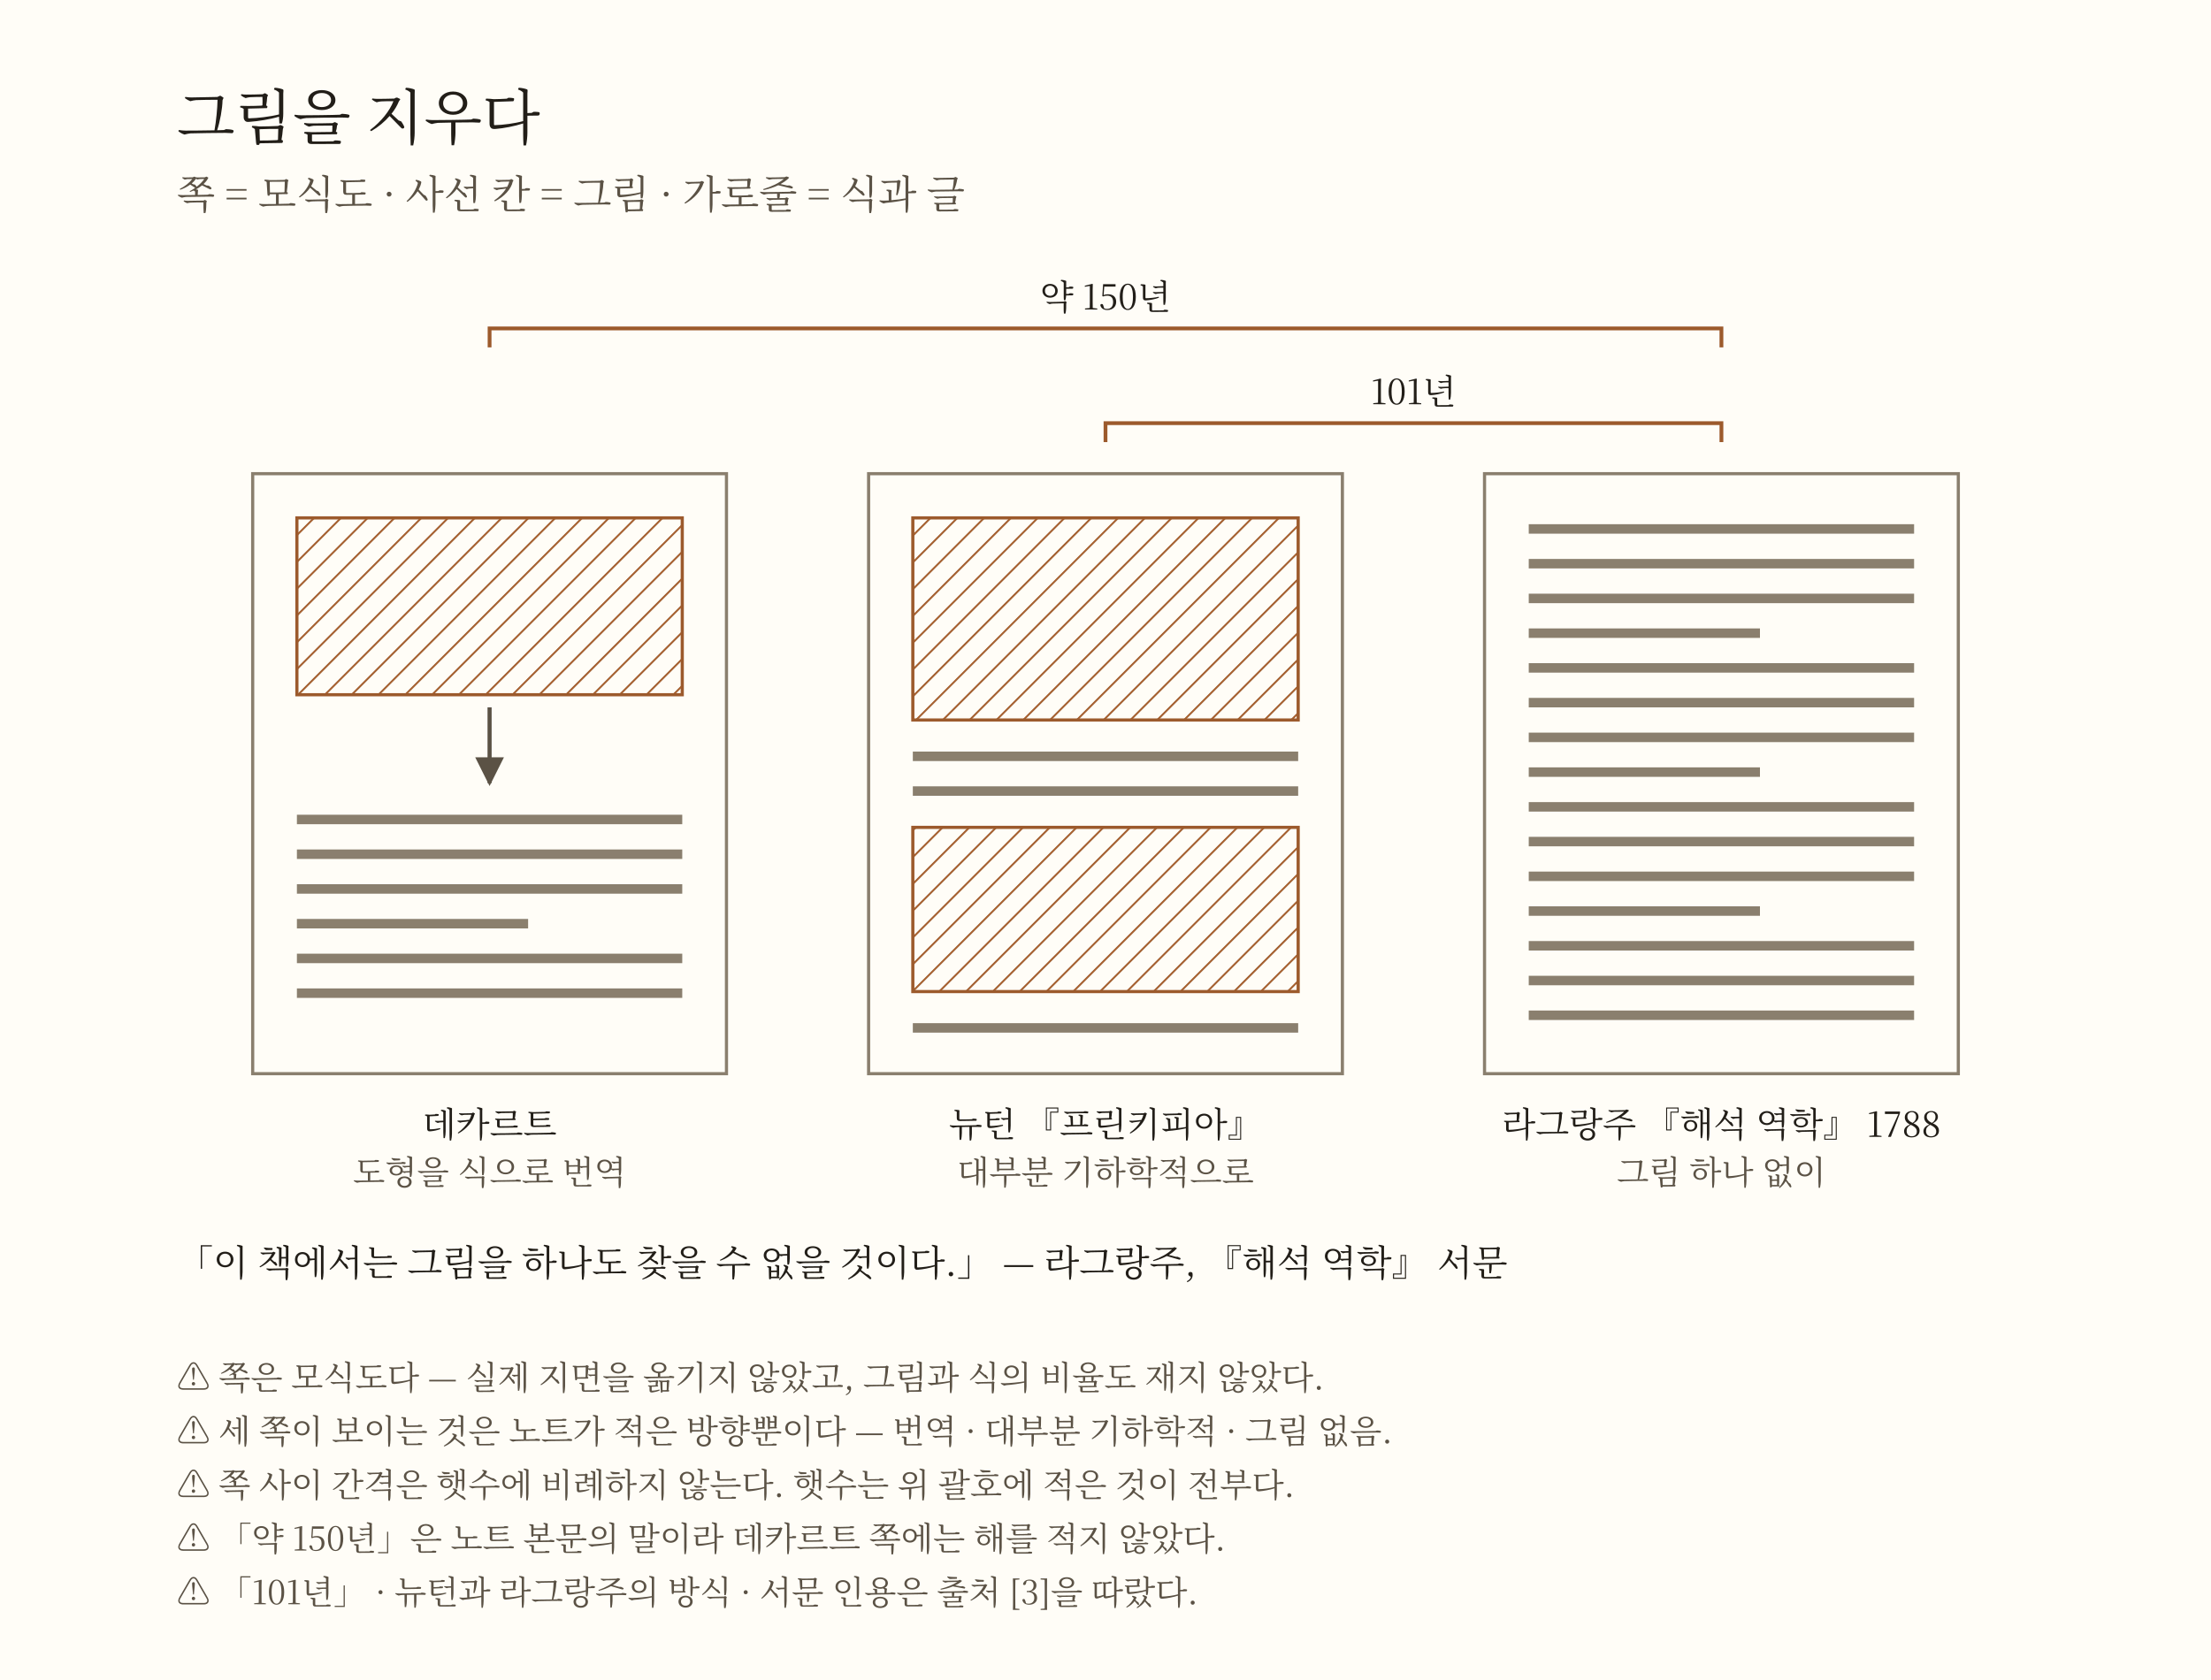
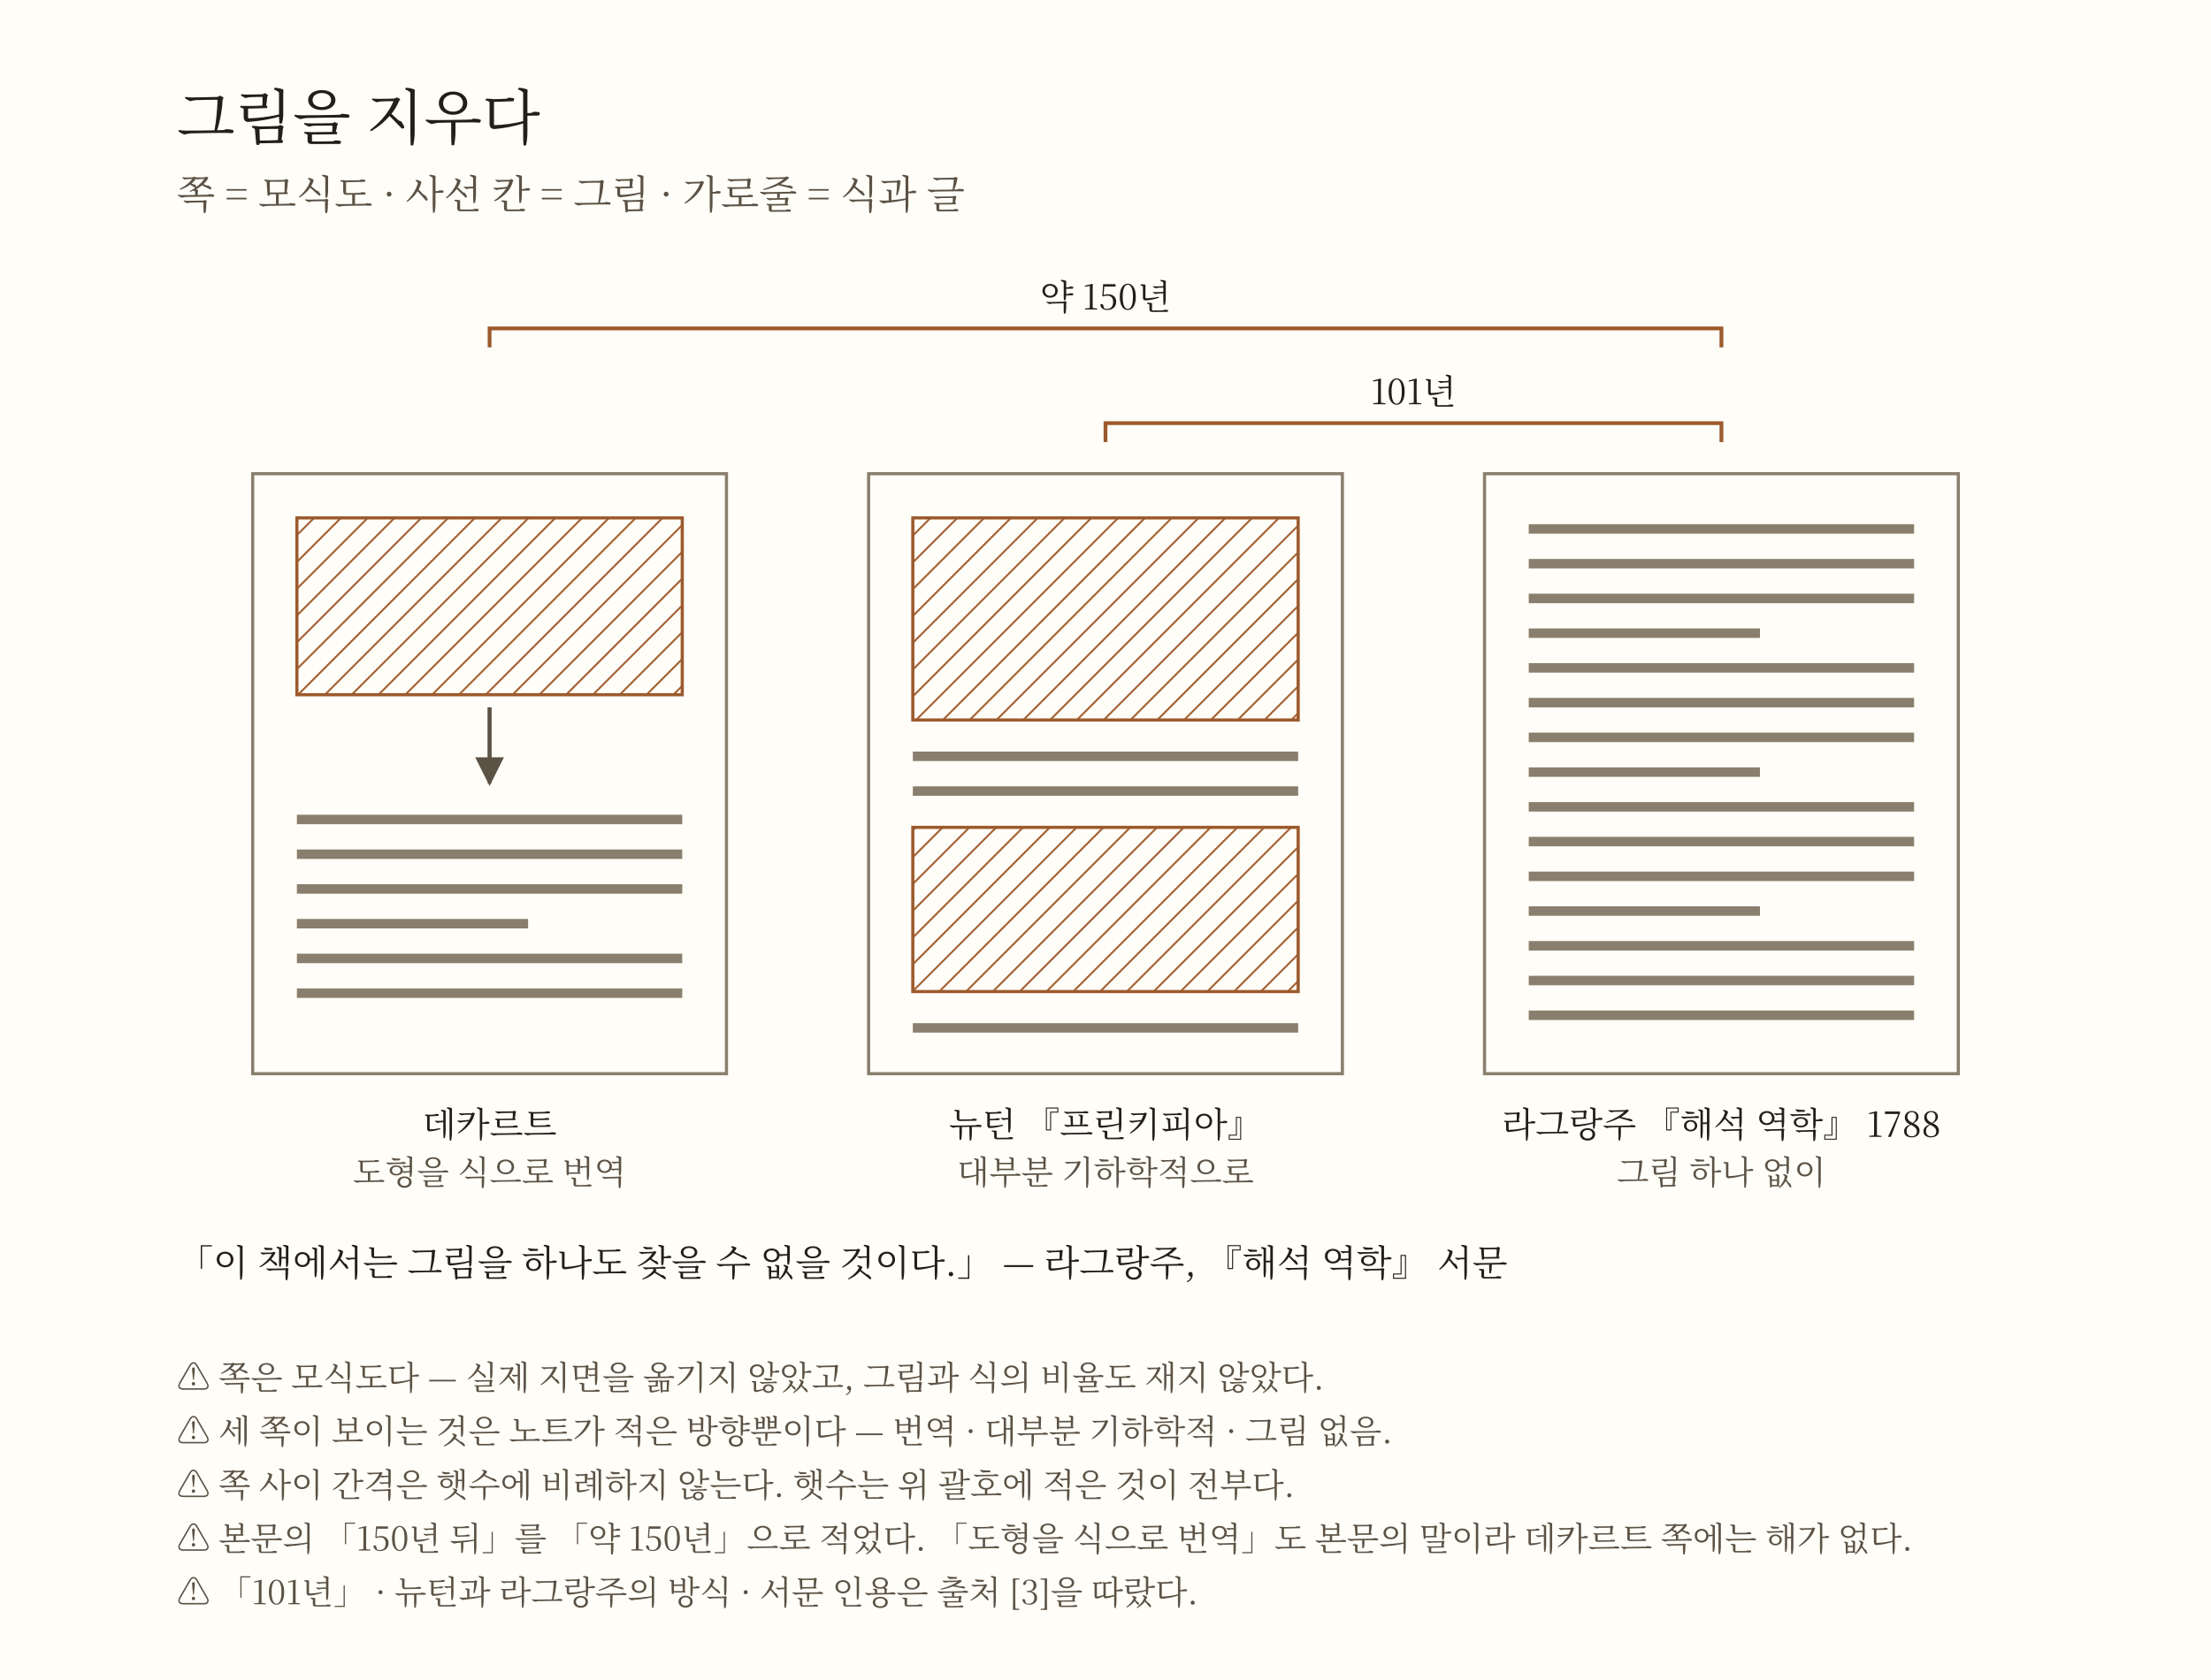
- <svg xmlns="http://www.w3.org/2000/svg" viewBox="0 0 700 532" width="700" height="532" role="img" aria-label="그림 위쪽에 「그림을 지우다」라는 표제가 있고 그 아래에 쪽은 모식도, 사선 칸은 그림, 가로줄은 식과 글이라는 부호표가 있다. 가로로 쪽 셋이 나란히 있다. 왼쪽 쪽은 위에 사선 칸 하나가 있고 그 아래로 화살표가 내려와 가로줄 여섯으로 이어진다. 쪽 아래에 데카르트, 도형을 식으로 번역이라고 적혀 있다. 가운데 쪽은 사선 칸 둘이 지면 대부분을 차지하고 그 사이와 아래에 가로줄이 몇 줄 있다. 쪽 아래에 뉴턴 프린키피아, 대부분 기하학적으로라고 적혀 있다. 오른쪽 쪽은 사선 칸이 하나도 없고 가로줄만 위에서 아래까지 채워져 있다. 쪽 아래에 라그랑주 해석 역학 1788, 그림 하나 없이라고 적혀 있다. 쪽들 위에 괄호가 둘 있다. 가운데 쪽에서 오른쪽 쪽까지 묶는 낮은 괄호에 101년, 왼쪽 쪽에서 오른쪽 쪽까지 묶는 높은 괄호에 약 150년이라고 적혀 있다. 쪽들 아래에 라그랑주의 서문 한 줄, 이 책에서는 그림을 하나도 찾을 수 없을 것이다가 인용되어 있다. 아래에 단서가 다섯 줄 있다. 첫째, 쪽은 모식도라서 실제 지면을 옮기지 않았고 그림과 식의 비율도 재지 않았다. 둘째, 세 쪽이 보이는 것은 노트가 적은 방향뿐이다. 셋째, 쪽 사이 간격은 햇수에 비례하지 않고 햇수는 위 괄호에 적은 것이 전부다. 넷째, 약 150년은 노트 본문의 말이라 데카르트 쪽에는 해를 적지 않았다. 다섯째, 101년과 뉴턴과 라그랑주의 방식, 서문 인용은 출처 3번을 따랐다.">
+ <svg xmlns="http://www.w3.org/2000/svg" viewBox="0 0 700 532" width="700" height="532" role="img" aria-label="그림 위쪽에 「그림을 지우다」라는 표제가 있고 그 아래에 쪽은 모식도, 사선 칸은 그림, 가로줄은 식과 글이라는 부호표가 있다. 가로로 쪽 셋이 나란히 있다. 왼쪽 쪽은 위에 사선 칸 하나가 있고 그 아래로 화살표가 내려와 가로줄 여섯을 가리킨다. 쪽 아래에 데카르트, 도형을 식으로 번역이라고 적혀 있다. 가운데 쪽은 사선 칸 둘이 지면 대부분을 차지하고 그 사이와 아래에 가로줄이 몇 줄 있다. 쪽 아래에 뉴턴 프린키피아, 대부분 기하학적으로라고 적혀 있다. 오른쪽 쪽은 사선 칸이 하나도 없고 가로줄만 위에서 아래까지 채워져 있다. 쪽 아래에 라그랑주 해석 역학 1788, 그림 하나 없이라고 적혀 있다. 쪽들 위에 괄호가 둘 있다. 가운데 쪽에서 오른쪽 쪽까지 묶는 낮은 괄호에 101년, 왼쪽 쪽에서 오른쪽 쪽까지 묶는 높은 괄호에 약 150년이라고 적혀 있다. 쪽들 아래에 라그랑주의 서문 한 줄, 이 책에서는 그림을 하나도 찾을 수 없을 것이다가 인용되어 있다. 아래에 단서가 다섯 줄 있다. 첫째, 쪽은 모식도라서 실제 지면을 옮기지 않았고 그림과 식의 비율도 재지 않았다. 둘째, 세 쪽이 보이는 것은 노트가 적은 방향뿐이다. 셋째, 쪽 사이 간격은 햇수에 비례하지 않고 햇수는 위 괄호에 적은 것이 전부다. 넷째, 본문의 150년 뒤를 약 150년으로 적었고, 도형을 식으로 번역도 본문의 말이라 데카르트 쪽에는 해가 없다. 다섯째, 101년과 뉴턴과 라그랑주의 방식, 서문 인용은 출처 3번을 따랐다.">
  <defs>
    <pattern id="hatch" patternUnits="userSpaceOnUse" width="6" height="6" patternTransform="rotate(45)">
      <line x1="0" y1="0" x2="0" y2="6" stroke="#9C5A2C" stroke-width="1.2" />
    </pattern>
    <marker id="ah" viewBox="0 0 10 10" refX="9" refY="5" markerWidth="7" markerHeight="7" orient="auto">
      <path d="M0,0 L10,5 L0,10 z" fill="#5B5245" />
    </marker>
  </defs>
  <style>
    text{font-family:EB Garamond, Georgia, 'Noto Serif KR', 'Noto Serif CJK KR', NanumMyeongjo, Batang, AppleMyungjo, serif;fill:#221E18;}
    .h1{font-size:19px;} .h2{font-size:12.5px;fill:#5B5245;}
    .ev{font-size:11px;} .sm{font-size:10.5px;fill:#5B5245;} .qt{font-size:11.5px;}
    .bg{fill:#FFFDF7;}
    .page{fill:#FFFDF7;stroke:#8A7F6E;stroke-width:1;}
    .fig{fill:url(#hatch);stroke:#9C5A2C;stroke-width:1;}
    .ln{fill:#8A7F6E;}
    .arr{stroke:#5B5245;stroke-width:1.3;}
    .brk{stroke:#9C5A2C;stroke-width:1.2;fill:none;}
    .warn{font-size:10.5px;fill:#5B5245;}
  </style>
  <rect class="bg" x="0" y="0" width="700" height="532" />
  <text class="h1" x="56" y="44">그림을 지우다</text>
  <text class="h2" x="56" y="66">쪽 = 모식도 · 사선 칸 = 그림 · 가로줄 = 식과 글</text>
  <rect class="page" x="80" y="150" width="150" height="190" />
  <rect class="page" x="275" y="150" width="150" height="190" />
  <rect class="page" x="470" y="150" width="150" height="190" />
  <rect class="fig" x="94.0" y="164.0" width="122.0" height="56.0" />
  <line class="arr" x1="155.0" y1="224.0" x2="155.0" y2="248.0" marker-end="url(#ah)" />
  <rect class="ln" x="94.0" y="258.0" width="122.0" height="3" />
  <rect class="ln" x="94.0" y="269.0" width="122.0" height="3" />
  <rect class="ln" x="94.0" y="280.0" width="122.0" height="3" />
  <rect class="ln" x="94.0" y="291.0" width="73.2" height="3" />
  <rect class="ln" x="94.0" y="302.0" width="122.0" height="3" />
  <rect class="ln" x="94.0" y="313.0" width="122.0" height="3" />
  <rect class="fig" x="289.0" y="164.0" width="122.0" height="64.0" />
  <rect class="ln" x="289.0" y="238.0" width="122.0" height="3" />
  <rect class="ln" x="289.0" y="249.0" width="122.0" height="3" />
  <rect class="fig" x="289.0" y="262.0" width="122.0" height="52.0" />
  <rect class="ln" x="289.0" y="324.0" width="122.0" height="3" />
  <rect class="ln" x="484.0" y="166.0" width="122.0" height="3" />
  <rect class="ln" x="484.0" y="177.0" width="122.0" height="3" />
  <rect class="ln" x="484.0" y="188.0" width="122.0" height="3" />
  <rect class="ln" x="484.0" y="199.0" width="73.2" height="3" />
  <rect class="ln" x="484.0" y="210.0" width="122.0" height="3" />
  <rect class="ln" x="484.0" y="221.0" width="122.0" height="3" />
  <rect class="ln" x="484.0" y="232.0" width="122.0" height="3" />
  <rect class="ln" x="484.0" y="243.0" width="73.2" height="3" />
  <rect class="ln" x="484.0" y="254.0" width="122.0" height="3" />
  <rect class="ln" x="484.0" y="265.0" width="122.0" height="3" />
  <rect class="ln" x="484.0" y="276.0" width="122.0" height="3" />
  <rect class="ln" x="484.0" y="287.0" width="73.2" height="3" />
  <rect class="ln" x="484.0" y="298.0" width="122.0" height="3" />
  <rect class="ln" x="484.0" y="309.0" width="122.0" height="3" />
  <rect class="ln" x="484.0" y="320.0" width="122.0" height="3" />
  <text class="ev" x="155.0" y="360" text-anchor="middle">데카르트</text>
  <text class="sm" x="155.0" y="375" text-anchor="middle">도형을 식으로 번역</text>
  <text class="ev" x="350.0" y="360" text-anchor="middle">뉴턴 『프린키피아』</text>
  <text class="sm" x="350.0" y="375" text-anchor="middle">대부분 기하학적으로</text>
  <text class="ev" x="545.0" y="360" text-anchor="middle">라그랑주 『해석 역학』 1788</text>
  <text class="sm" x="545.0" y="375" text-anchor="middle">그림 하나 없이</text>
  <path class="brk" d="M350.0,140 V134 H545.0 V140" />
  <text class="ev" x="447.5" y="128" text-anchor="middle">101년</text>
  <path class="brk" d="M155.0,110 V104 H545.0 V110" />
  <text class="ev" x="350.0" y="98" text-anchor="middle">약 150년</text>
  <text class="qt" x="56.0" y="404" text-anchor="start">「이 책에서는 그림을 하나도 찾을 수 없을 것이다.」 — 라그랑주, 『해석 역학』 서문</text>
  <text class="warn" x="56" y="440">⚠ 쪽은 모식도다 — 실제 지면을 옮기지 않았고, 그림과 식의 비율도 재지 않았다.</text>
  <text class="warn" x="56" y="457">⚠ 세 쪽이 보이는 것은 노트가 적은 방향뿐이다 — 번역 · 대부분 기하학적 · 그림 없음.</text>
  <text class="warn" x="56" y="474">⚠ 쪽 사이 간격은 햇수에 비례하지 않는다. 햇수는 위 괄호에 적은 것이 전부다.</text>
-   <text class="warn" x="56" y="491">⚠ 「약 150년」은 노트 본문의 말이라 데카르트 쪽에는 해를 적지 않았다.</text>
+   <text class="warn" x="56" y="491">⚠ 본문의 「150년 뒤」를 「약 150년」으로 적었다. 「도형을 식으로 번역」도 본문의 말이라 데카르트 쪽에는 해가 없다.</text>
  <text class="warn" x="56" y="508">⚠ 「101년」 · 뉴턴과 라그랑주의 방식 · 서문 인용은 출처 [3]을 따랐다.</text>
</svg>
